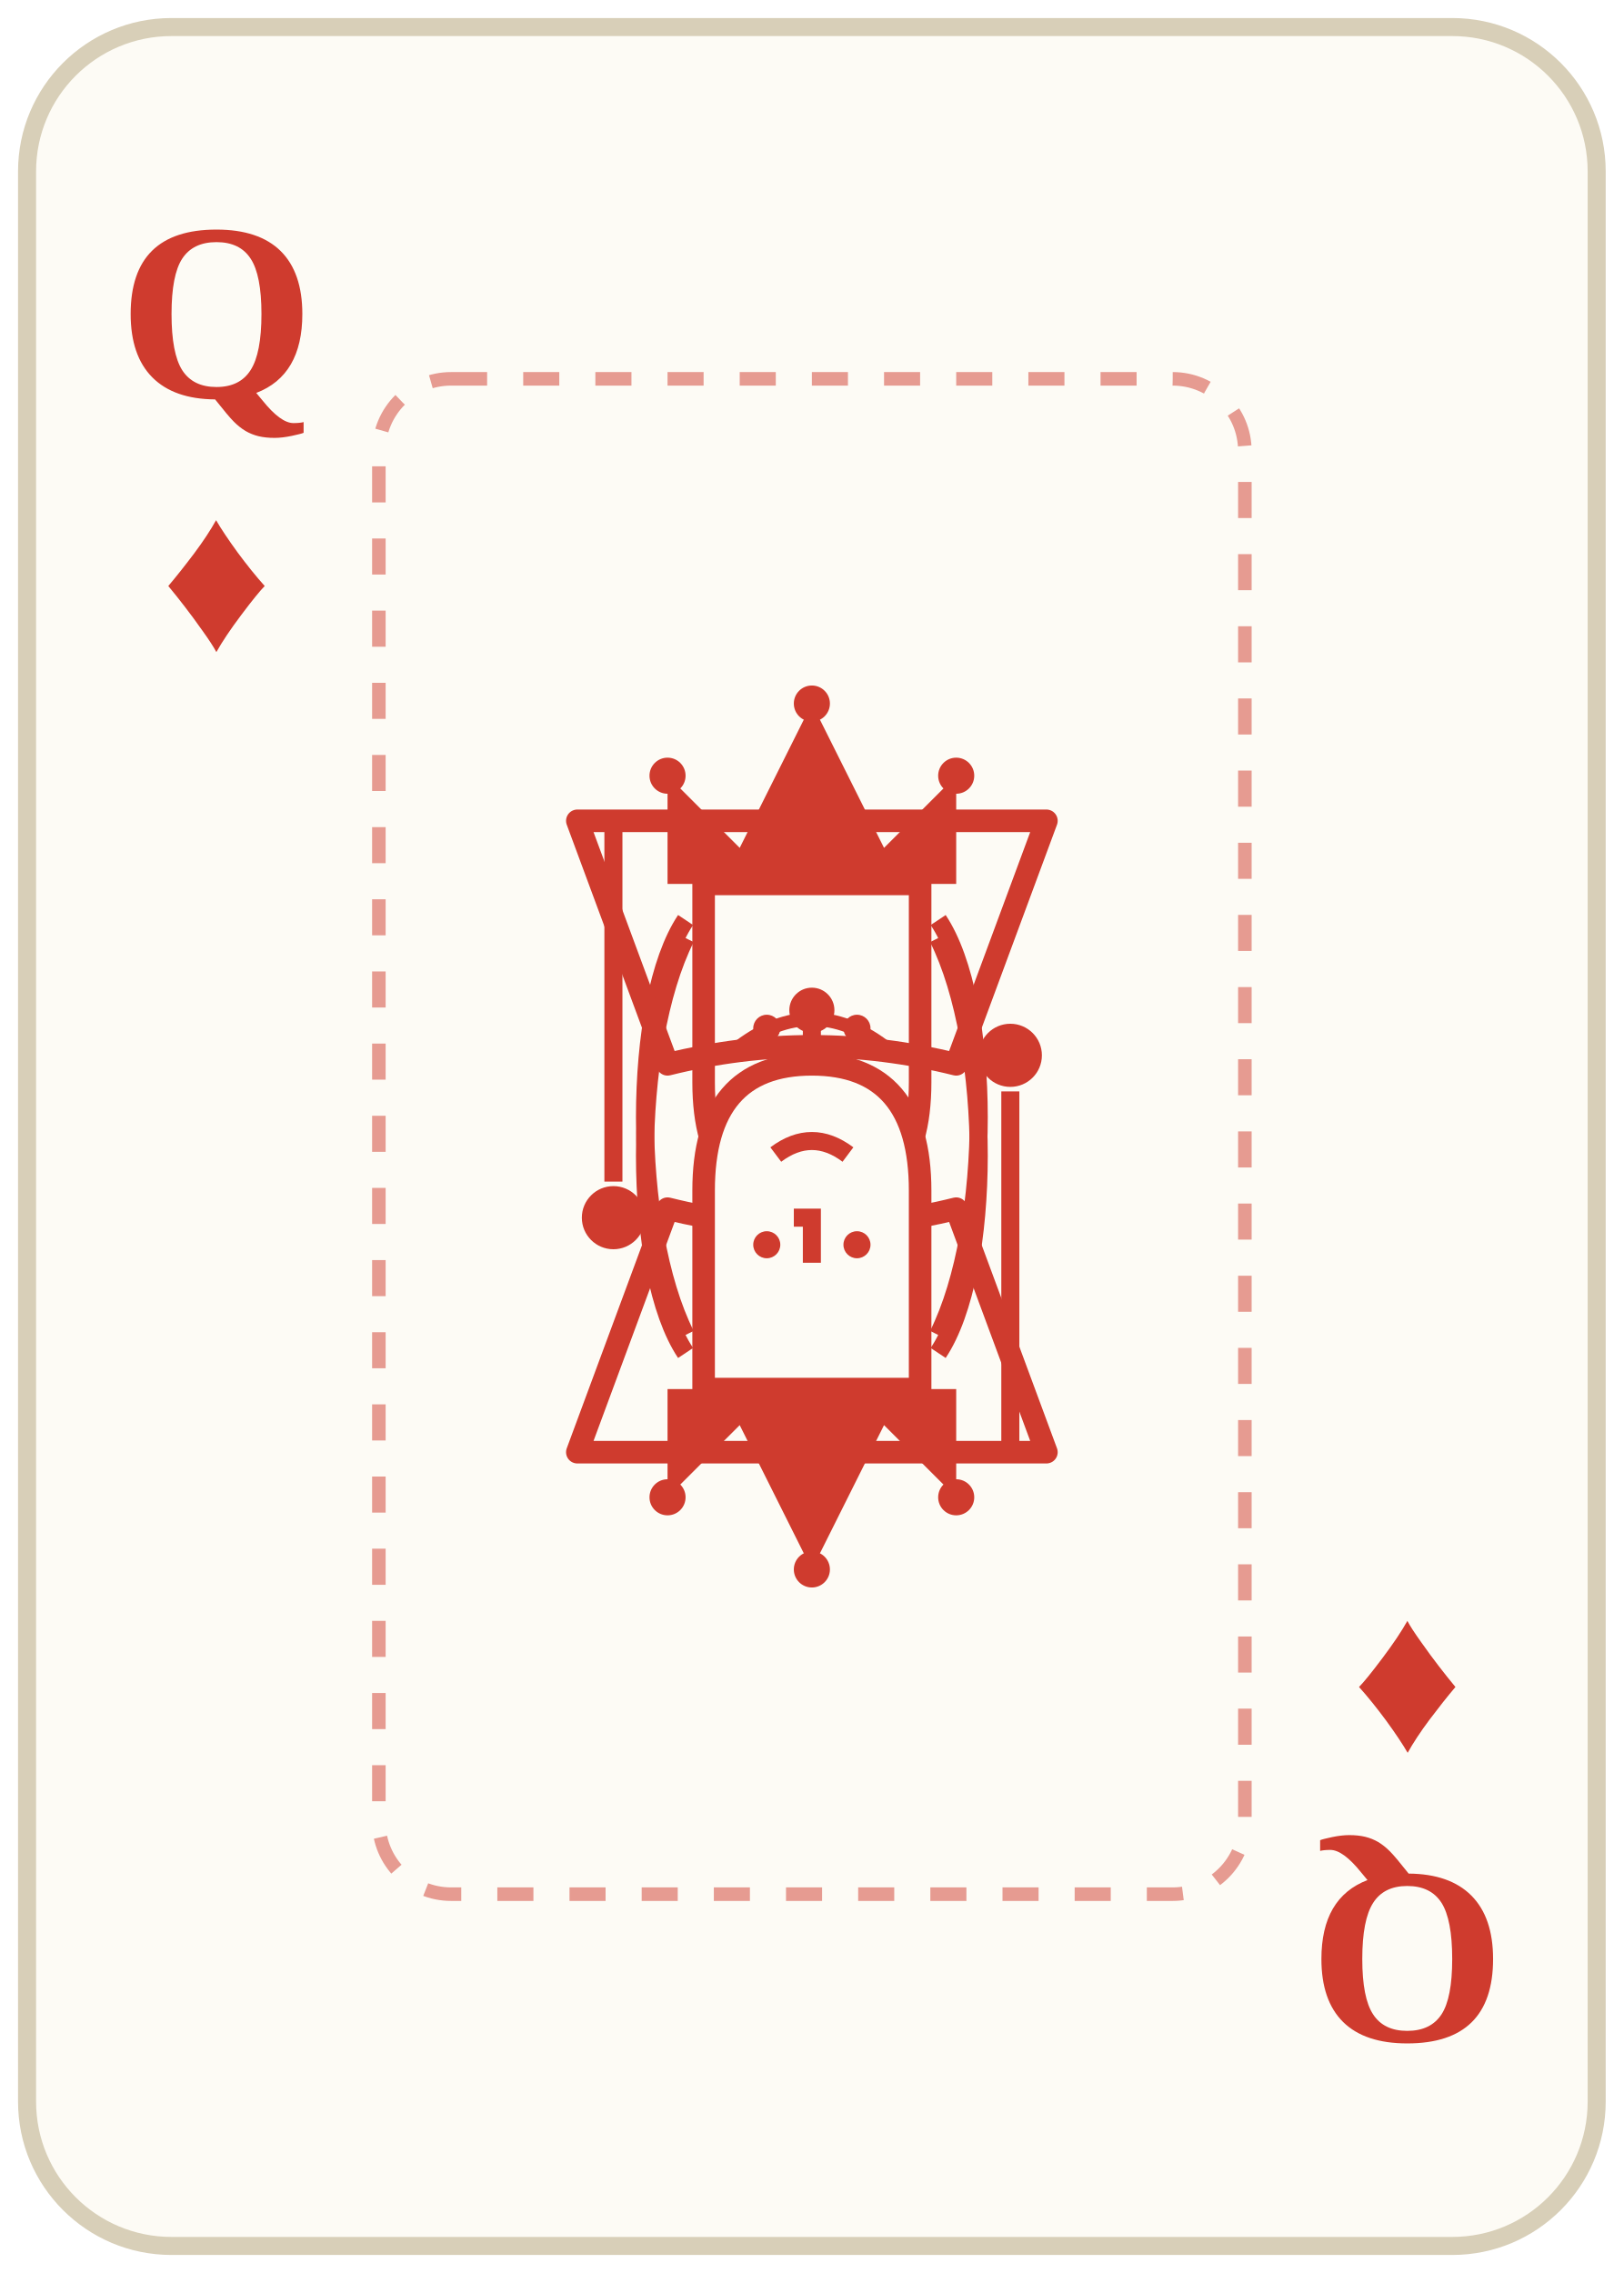
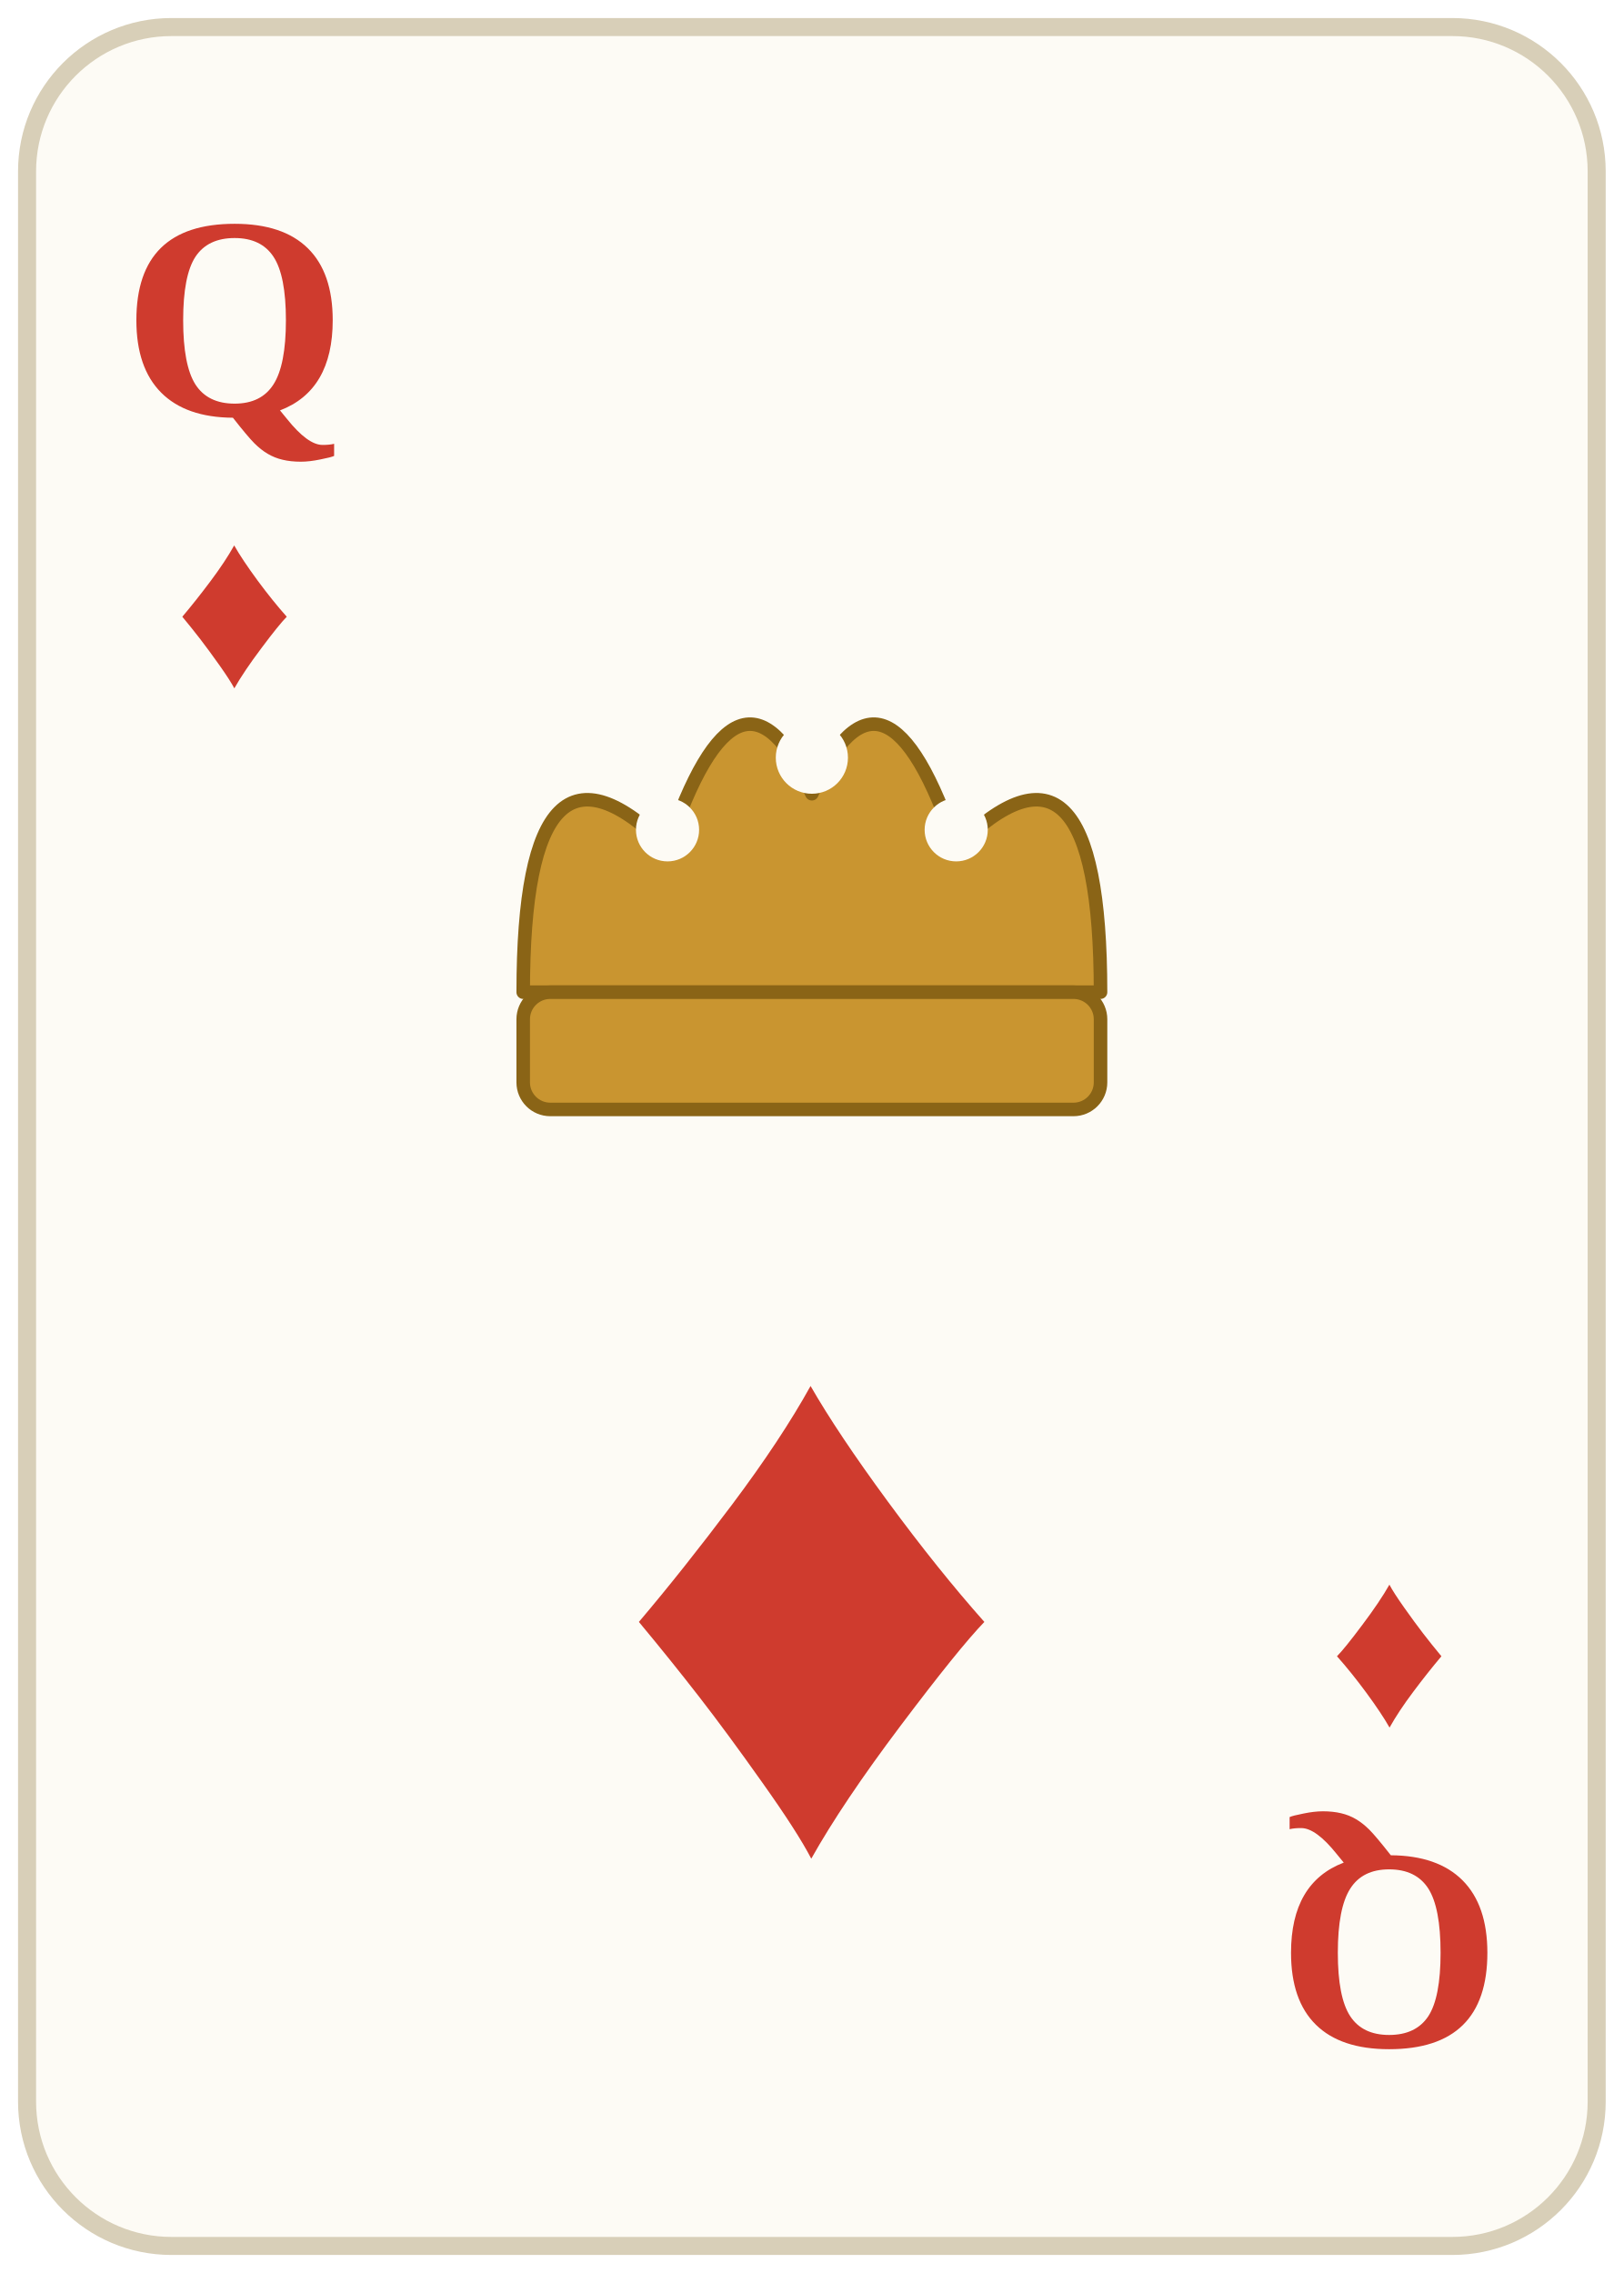
<svg xmlns="http://www.w3.org/2000/svg" viewBox="0 0 180 252" width="180" height="252">
  <rect x="3" y="3" width="174" height="246" rx="16" fill="#fdfbf5" stroke="#d8cfb8" stroke-width="2" />
  <g fill="#cf3b2e" font-family="Georgia, 'Times New Roman', serif" font-weight="700">
    <g>
-       <text x="24" y="44" font-size="28" text-anchor="middle">Q</text>
-       <text x="24" y="72" font-size="24" text-anchor="middle">♦</text>
+       <text x="26" y="46" font-size="32" text-anchor="middle">Q</text>
+       <text x="26" y="76" font-size="26" text-anchor="middle">♦</text>
    </g>
    <g transform="rotate(180 90 126)">
-       <text x="24" y="44" font-size="28" text-anchor="middle">Q</text>
-       <text x="24" y="72" font-size="24" text-anchor="middle">♦</text>
+       <text x="26" y="46" font-size="32" text-anchor="middle">Q</text>
+       <text x="26" y="76" font-size="26" text-anchor="middle">♦</text>
    </g>
  </g>
-   <rect x="42" y="42" width="96" height="168" rx="8" fill="none" stroke="#cf3b2e" stroke-width="1.5" stroke-dasharray="4 4" opacity="0.5" />
-   <g transform="translate(90, 126)">
-     <g>
-       <path d="M -16,-28 L -16,-40 L -8,-32 L 0,-48 L 8,-32 L 16,-40 L 16,-28 Z" fill="#cf3b2e" />
-       <line x1="-12" y1="-28" x2="12" y2="-28" stroke="#fdfbf5" stroke-width="2" />
-       <circle cx="-16" cy="-40" r="2" fill="#cf3b2e" />
-       <circle cx="0" cy="-48" r="2" fill="#cf3b2e" />
-       <circle cx="16" cy="-40" r="2" fill="#cf3b2e" />
-       <path d="M -12,-28 L 12,-28 L 12,-6 Q 12,8 0,8 Q -12,8 -12,-6 Z" fill="#fdfbf5" stroke="#cf3b2e" stroke-width="2.5" stroke-linejoin="round" />
-       <path d="M -14,-22 C -20,-10 -20,15 -14,24" fill="none" stroke="#cf3b2e" stroke-width="2" />
-       <path d="M 14,-22 C 20,-10 20,15 14,24" fill="none" stroke="#cf3b2e" stroke-width="2" />
-       <circle cx="-5" cy="-12" r="1.5" fill="#cf3b2e" />
-       <circle cx="5" cy="-12" r="1.5" fill="#cf3b2e" />
-       <path d="M 0,-14 L 0,-9 L 2,-9" stroke="#cf3b2e" stroke-width="2" fill="none" />
-       <path d="M -4,-2 Q 0,1 4,-2" stroke="#cf3b2e" stroke-width="2" fill="none" />
-       <path d="M -26,35 L -16,8 Q 0,12 16,8 L 26,35 Z" fill="none" stroke="#cf3b2e" stroke-width="2.5" stroke-linejoin="round" />
-       <path d="M -8,10 Q 0,16 8,10" stroke="#cf3b2e" stroke-width="1.5" fill="none" />
-       <circle cx="0" cy="14" r="2.5" fill="#cf3b2e" />
-       <path d="M 22,-5 Q 22,15 22,35" stroke="#cf3b2e" stroke-width="2" fill="none" />
-       <circle cx="22" cy="-9" r="3.5" fill="#cf3b2e" />
-     </g>
-     <g transform="rotate(180)">
-       <path d="M -16,-28 L -16,-40 L -8,-32 L 0,-48 L 8,-32 L 16,-40 L 16,-28 Z" fill="#cf3b2e" />
-       <line x1="-12" y1="-28" x2="12" y2="-28" stroke="#fdfbf5" stroke-width="2" />
-       <circle cx="-16" cy="-40" r="2" fill="#cf3b2e" />
-       <circle cx="0" cy="-48" r="2" fill="#cf3b2e" />
-       <circle cx="16" cy="-40" r="2" fill="#cf3b2e" />
-       <path d="M -12,-28 L 12,-28 L 12,-6 Q 12,8 0,8 Q -12,8 -12,-6 Z" fill="#fdfbf5" stroke="#cf3b2e" stroke-width="2.5" stroke-linejoin="round" />
-       <path d="M -14,-22 C -20,-10 -20,15 -14,24" fill="none" stroke="#cf3b2e" stroke-width="2" />
-       <path d="M 14,-22 C 20,-10 20,15 14,24" fill="none" stroke="#cf3b2e" stroke-width="2" />
-       <circle cx="-5" cy="-12" r="1.5" fill="#cf3b2e" />
-       <circle cx="5" cy="-12" r="1.5" fill="#cf3b2e" />
-       <path d="M 0,-14 L 0,-9 L 2,-9" stroke="#cf3b2e" stroke-width="2" fill="none" />
-       <path d="M -4,-2 Q 0,1 4,-2" stroke="#cf3b2e" stroke-width="2" fill="none" />
-       <path d="M -26,35 L -16,8 Q 0,12 16,8 L 26,35 Z" fill="none" stroke="#cf3b2e" stroke-width="2.5" stroke-linejoin="round" />
-       <path d="M -8,10 Q 0,16 8,10" stroke="#cf3b2e" stroke-width="1.5" fill="none" />
-       <circle cx="0" cy="14" r="2.5" fill="#cf3b2e" />
-       <path d="M 22,-5 Q 22,15 22,35" stroke="#cf3b2e" stroke-width="2" fill="none" />
-       <circle cx="22" cy="-9" r="3.5" fill="#cf3b2e" />
-     </g>
+   <g fill="#c99530" stroke="#8a6416" stroke-width="1.5" stroke-linejoin="round" stroke-linecap="round">
+     <path d="M 58,110 Q 58,78 74,94 Q 82,70 90,88 Q 98,70 106,94 Q 122,78 122,110 Z" />
+     <rect x="58" y="110" width="64" height="13" rx="3" />
+     <circle cx="74" cy="92" r="3.5" fill="#fdfbf5" stroke="none" />
+     <circle cx="90" cy="84" r="4" fill="#fdfbf5" stroke="none" />
+     <circle cx="106" cy="92" r="3.5" fill="#fdfbf5" stroke="none" />
  </g>
+   <text x="90" y="176" font-size="86" fill="#cf3b2e" text-anchor="middle" dominant-baseline="central" font-family="Georgia, 'Times New Roman', serif" font-weight="700">♦</text>
</svg>
